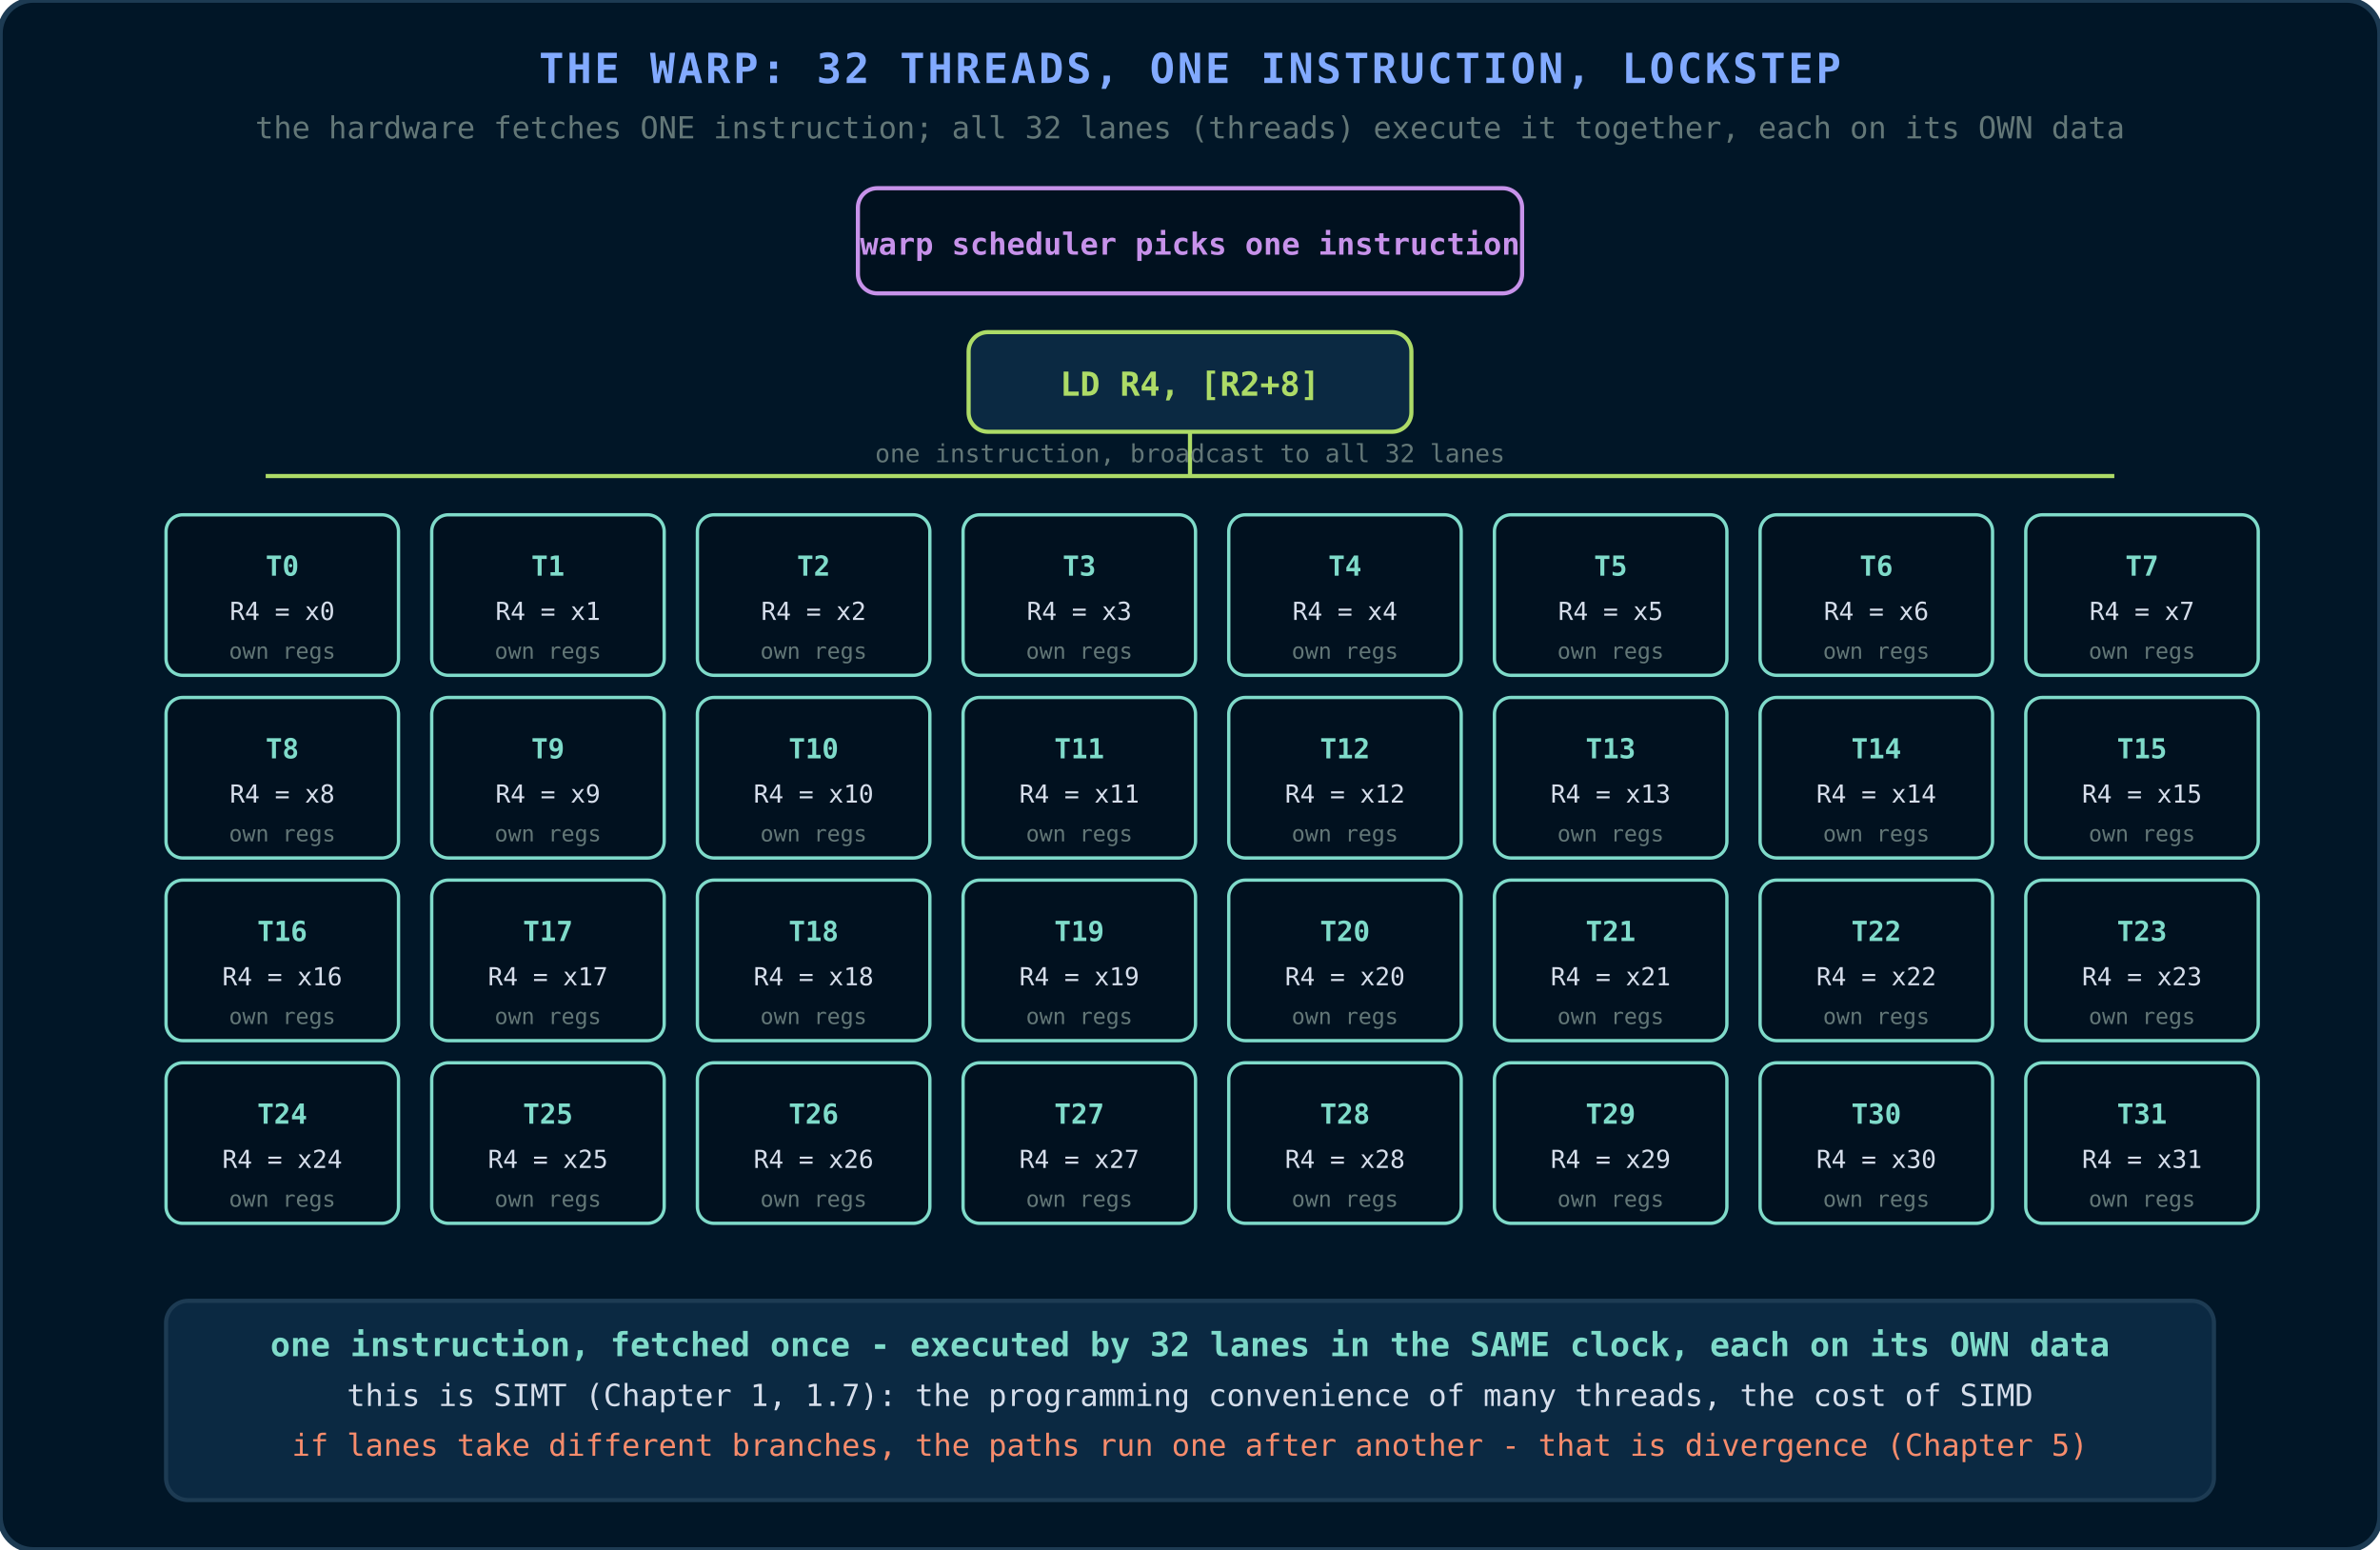
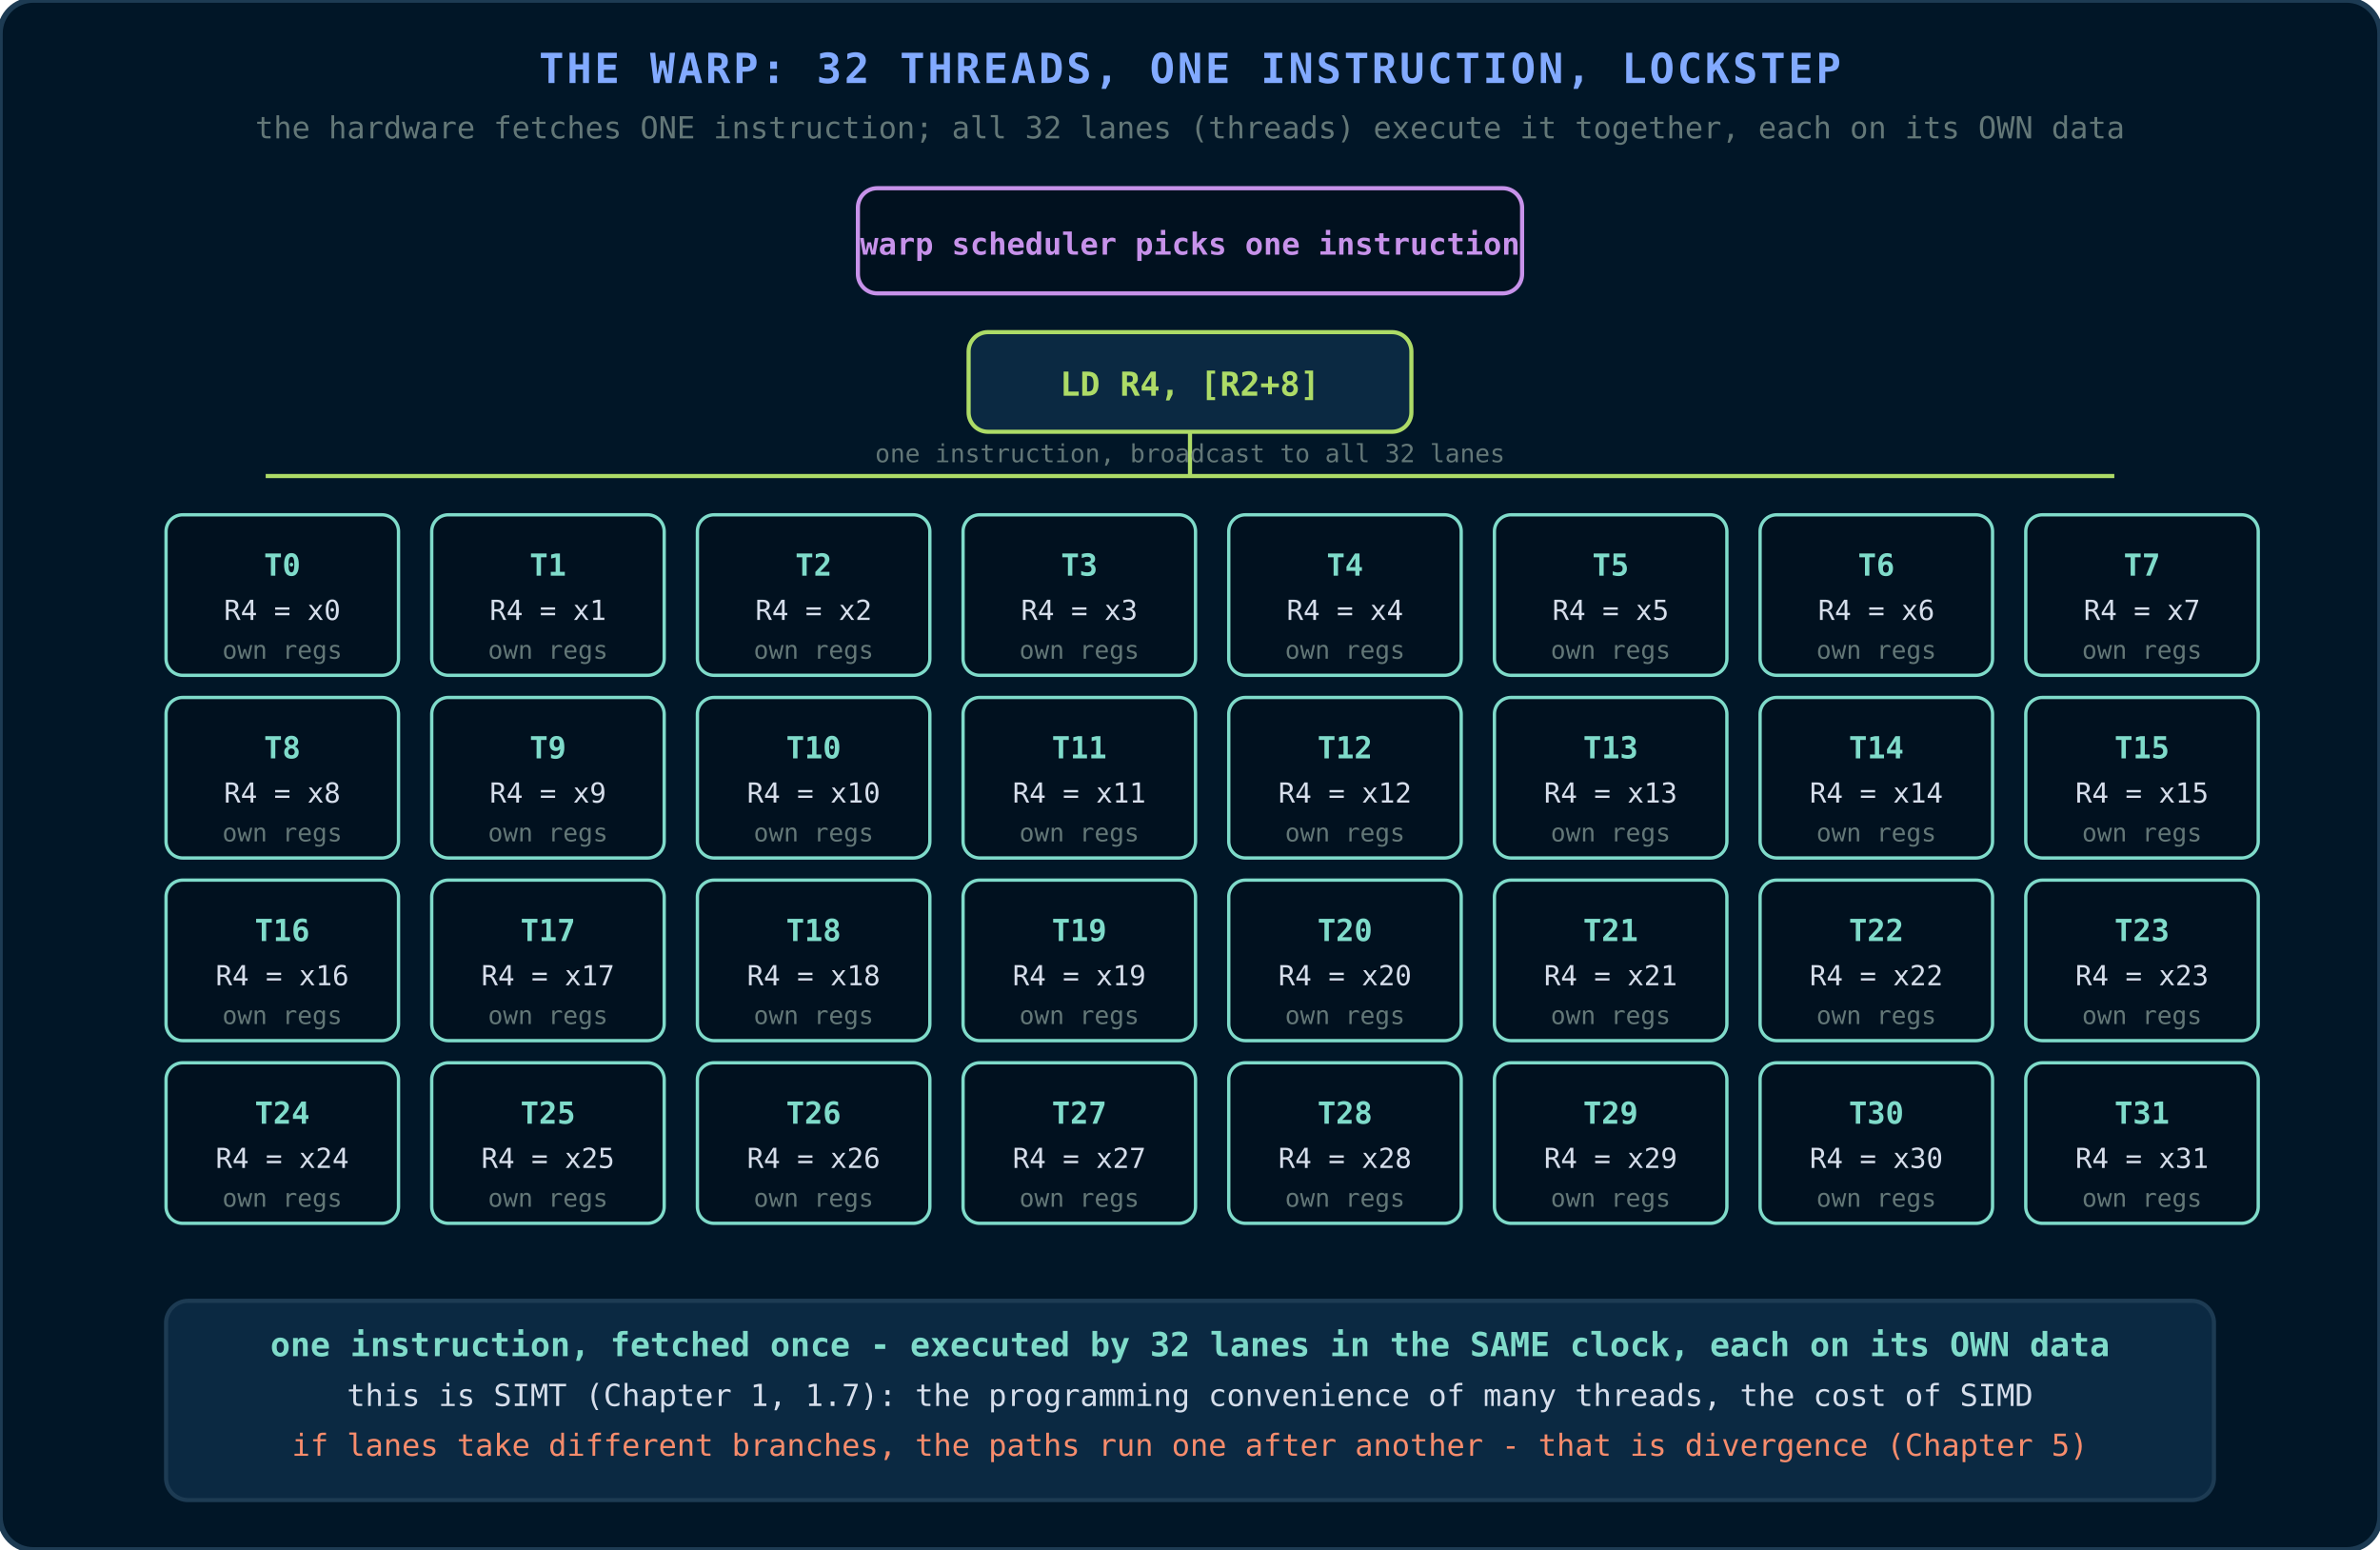
<svg xmlns="http://www.w3.org/2000/svg" viewBox="0 0 860 560" font-family="'JetBrains Mono','Fira Code','SF Mono',Menlo,Consolas,monospace">
  <rect x="0" y="0" width="860" height="560" rx="12" fill="#011627" stroke="#1d3b53" stroke-width="2" />
  <text x="430" y="30" text-anchor="middle" fill="#82aaff" font-size="15" font-weight="bold" letter-spacing="1">THE WARP: 32 THREADS, ONE INSTRUCTION, LOCKSTEP</text>
  <text x="430" y="50" text-anchor="middle" fill="#637777" font-size="11">the hardware fetches ONE instruction; all 32 lanes (threads) execute it together, each on its OWN data</text>
  <rect x="310" y="68" width="240" height="38" rx="7" fill="#01111f" stroke="#c792ea" stroke-width="1.5" />
  <text x="430" y="92" text-anchor="middle" fill="#c792ea" font-size="11" font-weight="bold">warp scheduler picks one instruction</text>
  <rect x="350" y="120" width="160" height="36" rx="7" fill="#0b2942" stroke="#addb67" stroke-width="1.5" />
  <text x="430" y="143" text-anchor="middle" fill="#addb67" font-size="12" font-weight="bold">LD R4, [R2+8]</text>
  <line x1="430" y1="156" x2="430" y2="172" stroke="#addb67" stroke-width="1.5" />
  <line x1="96" y1="172" x2="764" y2="172" stroke="#addb67" stroke-width="1.5" />
  <text x="430" y="167" text-anchor="middle" fill="#637777" font-size="9">one instruction, broadcast to all 32 lanes</text>
  <g>
    <rect x="60" y="186" width="84" height="58" rx="6" fill="#01111f" stroke="#7fdbca" stroke-width="1.2" />
-     <text x="102" y="208" text-anchor="middle" fill="#7fdbca" font-size="10" font-weight="bold">T0</text>
-     <text x="102" y="224" text-anchor="middle" fill="#d6deeb" font-size="9">R4 = x0</text>
-     <text x="102" y="238" text-anchor="middle" fill="#637777" font-size="8">own regs</text>
+     <text x="102" y="208" text-anchor="middle" fill="#7fdbca" font-size="11" font-weight="bold">T0</text>
+     <text x="102" y="224" text-anchor="middle" fill="#d6deeb" font-size="10">R4 = x0</text>
+     <text x="102" y="238" text-anchor="middle" fill="#637777" font-size="9">own regs</text>
    <rect x="156" y="186" width="84" height="58" rx="6" fill="#01111f" stroke="#7fdbca" stroke-width="1.2" />
-     <text x="198" y="208" text-anchor="middle" fill="#7fdbca" font-size="10" font-weight="bold">T1</text>
-     <text x="198" y="224" text-anchor="middle" fill="#d6deeb" font-size="9">R4 = x1</text>
-     <text x="198" y="238" text-anchor="middle" fill="#637777" font-size="8">own regs</text>
+     <text x="198" y="208" text-anchor="middle" fill="#7fdbca" font-size="11" font-weight="bold">T1</text>
+     <text x="198" y="224" text-anchor="middle" fill="#d6deeb" font-size="10">R4 = x1</text>
+     <text x="198" y="238" text-anchor="middle" fill="#637777" font-size="9">own regs</text>
    <rect x="252" y="186" width="84" height="58" rx="6" fill="#01111f" stroke="#7fdbca" stroke-width="1.2" />
-     <text x="294" y="208" text-anchor="middle" fill="#7fdbca" font-size="10" font-weight="bold">T2</text>
-     <text x="294" y="224" text-anchor="middle" fill="#d6deeb" font-size="9">R4 = x2</text>
-     <text x="294" y="238" text-anchor="middle" fill="#637777" font-size="8">own regs</text>
+     <text x="294" y="208" text-anchor="middle" fill="#7fdbca" font-size="11" font-weight="bold">T2</text>
+     <text x="294" y="224" text-anchor="middle" fill="#d6deeb" font-size="10">R4 = x2</text>
+     <text x="294" y="238" text-anchor="middle" fill="#637777" font-size="9">own regs</text>
    <rect x="348" y="186" width="84" height="58" rx="6" fill="#01111f" stroke="#7fdbca" stroke-width="1.2" />
-     <text x="390" y="208" text-anchor="middle" fill="#7fdbca" font-size="10" font-weight="bold">T3</text>
-     <text x="390" y="224" text-anchor="middle" fill="#d6deeb" font-size="9">R4 = x3</text>
-     <text x="390" y="238" text-anchor="middle" fill="#637777" font-size="8">own regs</text>
+     <text x="390" y="208" text-anchor="middle" fill="#7fdbca" font-size="11" font-weight="bold">T3</text>
+     <text x="390" y="224" text-anchor="middle" fill="#d6deeb" font-size="10">R4 = x3</text>
+     <text x="390" y="238" text-anchor="middle" fill="#637777" font-size="9">own regs</text>
    <rect x="444" y="186" width="84" height="58" rx="6" fill="#01111f" stroke="#7fdbca" stroke-width="1.2" />
-     <text x="486" y="208" text-anchor="middle" fill="#7fdbca" font-size="10" font-weight="bold">T4</text>
-     <text x="486" y="224" text-anchor="middle" fill="#d6deeb" font-size="9">R4 = x4</text>
-     <text x="486" y="238" text-anchor="middle" fill="#637777" font-size="8">own regs</text>
+     <text x="486" y="208" text-anchor="middle" fill="#7fdbca" font-size="11" font-weight="bold">T4</text>
+     <text x="486" y="224" text-anchor="middle" fill="#d6deeb" font-size="10">R4 = x4</text>
+     <text x="486" y="238" text-anchor="middle" fill="#637777" font-size="9">own regs</text>
    <rect x="540" y="186" width="84" height="58" rx="6" fill="#01111f" stroke="#7fdbca" stroke-width="1.2" />
-     <text x="582" y="208" text-anchor="middle" fill="#7fdbca" font-size="10" font-weight="bold">T5</text>
-     <text x="582" y="224" text-anchor="middle" fill="#d6deeb" font-size="9">R4 = x5</text>
-     <text x="582" y="238" text-anchor="middle" fill="#637777" font-size="8">own regs</text>
+     <text x="582" y="208" text-anchor="middle" fill="#7fdbca" font-size="11" font-weight="bold">T5</text>
+     <text x="582" y="224" text-anchor="middle" fill="#d6deeb" font-size="10">R4 = x5</text>
+     <text x="582" y="238" text-anchor="middle" fill="#637777" font-size="9">own regs</text>
    <rect x="636" y="186" width="84" height="58" rx="6" fill="#01111f" stroke="#7fdbca" stroke-width="1.2" />
-     <text x="678" y="208" text-anchor="middle" fill="#7fdbca" font-size="10" font-weight="bold">T6</text>
-     <text x="678" y="224" text-anchor="middle" fill="#d6deeb" font-size="9">R4 = x6</text>
-     <text x="678" y="238" text-anchor="middle" fill="#637777" font-size="8">own regs</text>
+     <text x="678" y="208" text-anchor="middle" fill="#7fdbca" font-size="11" font-weight="bold">T6</text>
+     <text x="678" y="224" text-anchor="middle" fill="#d6deeb" font-size="10">R4 = x6</text>
+     <text x="678" y="238" text-anchor="middle" fill="#637777" font-size="9">own regs</text>
    <rect x="732" y="186" width="84" height="58" rx="6" fill="#01111f" stroke="#7fdbca" stroke-width="1.2" />
-     <text x="774" y="208" text-anchor="middle" fill="#7fdbca" font-size="10" font-weight="bold">T7</text>
-     <text x="774" y="224" text-anchor="middle" fill="#d6deeb" font-size="9">R4 = x7</text>
-     <text x="774" y="238" text-anchor="middle" fill="#637777" font-size="8">own regs</text>
+     <text x="774" y="208" text-anchor="middle" fill="#7fdbca" font-size="11" font-weight="bold">T7</text>
+     <text x="774" y="224" text-anchor="middle" fill="#d6deeb" font-size="10">R4 = x7</text>
+     <text x="774" y="238" text-anchor="middle" fill="#637777" font-size="9">own regs</text>
  </g>
  <g>
    <rect x="60" y="252" width="84" height="58" rx="6" fill="#01111f" stroke="#7fdbca" stroke-width="1.2" />
-     <text x="102" y="274" text-anchor="middle" fill="#7fdbca" font-size="10" font-weight="bold">T8</text>
-     <text x="102" y="290" text-anchor="middle" fill="#d6deeb" font-size="9">R4 = x8</text>
-     <text x="102" y="304" text-anchor="middle" fill="#637777" font-size="8">own regs</text>
+     <text x="102" y="274" text-anchor="middle" fill="#7fdbca" font-size="11" font-weight="bold">T8</text>
+     <text x="102" y="290" text-anchor="middle" fill="#d6deeb" font-size="10">R4 = x8</text>
+     <text x="102" y="304" text-anchor="middle" fill="#637777" font-size="9">own regs</text>
    <rect x="156" y="252" width="84" height="58" rx="6" fill="#01111f" stroke="#7fdbca" stroke-width="1.2" />
-     <text x="198" y="274" text-anchor="middle" fill="#7fdbca" font-size="10" font-weight="bold">T9</text>
-     <text x="198" y="290" text-anchor="middle" fill="#d6deeb" font-size="9">R4 = x9</text>
-     <text x="198" y="304" text-anchor="middle" fill="#637777" font-size="8">own regs</text>
+     <text x="198" y="274" text-anchor="middle" fill="#7fdbca" font-size="11" font-weight="bold">T9</text>
+     <text x="198" y="290" text-anchor="middle" fill="#d6deeb" font-size="10">R4 = x9</text>
+     <text x="198" y="304" text-anchor="middle" fill="#637777" font-size="9">own regs</text>
    <rect x="252" y="252" width="84" height="58" rx="6" fill="#01111f" stroke="#7fdbca" stroke-width="1.2" />
-     <text x="294" y="274" text-anchor="middle" fill="#7fdbca" font-size="10" font-weight="bold">T10</text>
-     <text x="294" y="290" text-anchor="middle" fill="#d6deeb" font-size="9">R4 = x10</text>
-     <text x="294" y="304" text-anchor="middle" fill="#637777" font-size="8">own regs</text>
+     <text x="294" y="274" text-anchor="middle" fill="#7fdbca" font-size="11" font-weight="bold">T10</text>
+     <text x="294" y="290" text-anchor="middle" fill="#d6deeb" font-size="10">R4 = x10</text>
+     <text x="294" y="304" text-anchor="middle" fill="#637777" font-size="9">own regs</text>
    <rect x="348" y="252" width="84" height="58" rx="6" fill="#01111f" stroke="#7fdbca" stroke-width="1.2" />
-     <text x="390" y="274" text-anchor="middle" fill="#7fdbca" font-size="10" font-weight="bold">T11</text>
-     <text x="390" y="290" text-anchor="middle" fill="#d6deeb" font-size="9">R4 = x11</text>
-     <text x="390" y="304" text-anchor="middle" fill="#637777" font-size="8">own regs</text>
+     <text x="390" y="274" text-anchor="middle" fill="#7fdbca" font-size="11" font-weight="bold">T11</text>
+     <text x="390" y="290" text-anchor="middle" fill="#d6deeb" font-size="10">R4 = x11</text>
+     <text x="390" y="304" text-anchor="middle" fill="#637777" font-size="9">own regs</text>
    <rect x="444" y="252" width="84" height="58" rx="6" fill="#01111f" stroke="#7fdbca" stroke-width="1.2" />
-     <text x="486" y="274" text-anchor="middle" fill="#7fdbca" font-size="10" font-weight="bold">T12</text>
-     <text x="486" y="290" text-anchor="middle" fill="#d6deeb" font-size="9">R4 = x12</text>
-     <text x="486" y="304" text-anchor="middle" fill="#637777" font-size="8">own regs</text>
+     <text x="486" y="274" text-anchor="middle" fill="#7fdbca" font-size="11" font-weight="bold">T12</text>
+     <text x="486" y="290" text-anchor="middle" fill="#d6deeb" font-size="10">R4 = x12</text>
+     <text x="486" y="304" text-anchor="middle" fill="#637777" font-size="9">own regs</text>
    <rect x="540" y="252" width="84" height="58" rx="6" fill="#01111f" stroke="#7fdbca" stroke-width="1.2" />
-     <text x="582" y="274" text-anchor="middle" fill="#7fdbca" font-size="10" font-weight="bold">T13</text>
-     <text x="582" y="290" text-anchor="middle" fill="#d6deeb" font-size="9">R4 = x13</text>
-     <text x="582" y="304" text-anchor="middle" fill="#637777" font-size="8">own regs</text>
+     <text x="582" y="274" text-anchor="middle" fill="#7fdbca" font-size="11" font-weight="bold">T13</text>
+     <text x="582" y="290" text-anchor="middle" fill="#d6deeb" font-size="10">R4 = x13</text>
+     <text x="582" y="304" text-anchor="middle" fill="#637777" font-size="9">own regs</text>
    <rect x="636" y="252" width="84" height="58" rx="6" fill="#01111f" stroke="#7fdbca" stroke-width="1.2" />
-     <text x="678" y="274" text-anchor="middle" fill="#7fdbca" font-size="10" font-weight="bold">T14</text>
-     <text x="678" y="290" text-anchor="middle" fill="#d6deeb" font-size="9">R4 = x14</text>
-     <text x="678" y="304" text-anchor="middle" fill="#637777" font-size="8">own regs</text>
+     <text x="678" y="274" text-anchor="middle" fill="#7fdbca" font-size="11" font-weight="bold">T14</text>
+     <text x="678" y="290" text-anchor="middle" fill="#d6deeb" font-size="10">R4 = x14</text>
+     <text x="678" y="304" text-anchor="middle" fill="#637777" font-size="9">own regs</text>
    <rect x="732" y="252" width="84" height="58" rx="6" fill="#01111f" stroke="#7fdbca" stroke-width="1.2" />
-     <text x="774" y="274" text-anchor="middle" fill="#7fdbca" font-size="10" font-weight="bold">T15</text>
-     <text x="774" y="290" text-anchor="middle" fill="#d6deeb" font-size="9">R4 = x15</text>
-     <text x="774" y="304" text-anchor="middle" fill="#637777" font-size="8">own regs</text>
+     <text x="774" y="274" text-anchor="middle" fill="#7fdbca" font-size="11" font-weight="bold">T15</text>
+     <text x="774" y="290" text-anchor="middle" fill="#d6deeb" font-size="10">R4 = x15</text>
+     <text x="774" y="304" text-anchor="middle" fill="#637777" font-size="9">own regs</text>
  </g>
  <g>
    <rect x="60" y="318" width="84" height="58" rx="6" fill="#01111f" stroke="#7fdbca" stroke-width="1.2" />
-     <text x="102" y="340" text-anchor="middle" fill="#7fdbca" font-size="10" font-weight="bold">T16</text>
-     <text x="102" y="356" text-anchor="middle" fill="#d6deeb" font-size="9">R4 = x16</text>
-     <text x="102" y="370" text-anchor="middle" fill="#637777" font-size="8">own regs</text>
+     <text x="102" y="340" text-anchor="middle" fill="#7fdbca" font-size="11" font-weight="bold">T16</text>
+     <text x="102" y="356" text-anchor="middle" fill="#d6deeb" font-size="10">R4 = x16</text>
+     <text x="102" y="370" text-anchor="middle" fill="#637777" font-size="9">own regs</text>
    <rect x="156" y="318" width="84" height="58" rx="6" fill="#01111f" stroke="#7fdbca" stroke-width="1.2" />
-     <text x="198" y="340" text-anchor="middle" fill="#7fdbca" font-size="10" font-weight="bold">T17</text>
-     <text x="198" y="356" text-anchor="middle" fill="#d6deeb" font-size="9">R4 = x17</text>
-     <text x="198" y="370" text-anchor="middle" fill="#637777" font-size="8">own regs</text>
+     <text x="198" y="340" text-anchor="middle" fill="#7fdbca" font-size="11" font-weight="bold">T17</text>
+     <text x="198" y="356" text-anchor="middle" fill="#d6deeb" font-size="10">R4 = x17</text>
+     <text x="198" y="370" text-anchor="middle" fill="#637777" font-size="9">own regs</text>
    <rect x="252" y="318" width="84" height="58" rx="6" fill="#01111f" stroke="#7fdbca" stroke-width="1.2" />
-     <text x="294" y="340" text-anchor="middle" fill="#7fdbca" font-size="10" font-weight="bold">T18</text>
-     <text x="294" y="356" text-anchor="middle" fill="#d6deeb" font-size="9">R4 = x18</text>
-     <text x="294" y="370" text-anchor="middle" fill="#637777" font-size="8">own regs</text>
+     <text x="294" y="340" text-anchor="middle" fill="#7fdbca" font-size="11" font-weight="bold">T18</text>
+     <text x="294" y="356" text-anchor="middle" fill="#d6deeb" font-size="10">R4 = x18</text>
+     <text x="294" y="370" text-anchor="middle" fill="#637777" font-size="9">own regs</text>
    <rect x="348" y="318" width="84" height="58" rx="6" fill="#01111f" stroke="#7fdbca" stroke-width="1.2" />
-     <text x="390" y="340" text-anchor="middle" fill="#7fdbca" font-size="10" font-weight="bold">T19</text>
-     <text x="390" y="356" text-anchor="middle" fill="#d6deeb" font-size="9">R4 = x19</text>
-     <text x="390" y="370" text-anchor="middle" fill="#637777" font-size="8">own regs</text>
+     <text x="390" y="340" text-anchor="middle" fill="#7fdbca" font-size="11" font-weight="bold">T19</text>
+     <text x="390" y="356" text-anchor="middle" fill="#d6deeb" font-size="10">R4 = x19</text>
+     <text x="390" y="370" text-anchor="middle" fill="#637777" font-size="9">own regs</text>
    <rect x="444" y="318" width="84" height="58" rx="6" fill="#01111f" stroke="#7fdbca" stroke-width="1.2" />
-     <text x="486" y="340" text-anchor="middle" fill="#7fdbca" font-size="10" font-weight="bold">T20</text>
-     <text x="486" y="356" text-anchor="middle" fill="#d6deeb" font-size="9">R4 = x20</text>
-     <text x="486" y="370" text-anchor="middle" fill="#637777" font-size="8">own regs</text>
+     <text x="486" y="340" text-anchor="middle" fill="#7fdbca" font-size="11" font-weight="bold">T20</text>
+     <text x="486" y="356" text-anchor="middle" fill="#d6deeb" font-size="10">R4 = x20</text>
+     <text x="486" y="370" text-anchor="middle" fill="#637777" font-size="9">own regs</text>
    <rect x="540" y="318" width="84" height="58" rx="6" fill="#01111f" stroke="#7fdbca" stroke-width="1.2" />
-     <text x="582" y="340" text-anchor="middle" fill="#7fdbca" font-size="10" font-weight="bold">T21</text>
-     <text x="582" y="356" text-anchor="middle" fill="#d6deeb" font-size="9">R4 = x21</text>
-     <text x="582" y="370" text-anchor="middle" fill="#637777" font-size="8">own regs</text>
+     <text x="582" y="340" text-anchor="middle" fill="#7fdbca" font-size="11" font-weight="bold">T21</text>
+     <text x="582" y="356" text-anchor="middle" fill="#d6deeb" font-size="10">R4 = x21</text>
+     <text x="582" y="370" text-anchor="middle" fill="#637777" font-size="9">own regs</text>
    <rect x="636" y="318" width="84" height="58" rx="6" fill="#01111f" stroke="#7fdbca" stroke-width="1.2" />
-     <text x="678" y="340" text-anchor="middle" fill="#7fdbca" font-size="10" font-weight="bold">T22</text>
-     <text x="678" y="356" text-anchor="middle" fill="#d6deeb" font-size="9">R4 = x22</text>
-     <text x="678" y="370" text-anchor="middle" fill="#637777" font-size="8">own regs</text>
+     <text x="678" y="340" text-anchor="middle" fill="#7fdbca" font-size="11" font-weight="bold">T22</text>
+     <text x="678" y="356" text-anchor="middle" fill="#d6deeb" font-size="10">R4 = x22</text>
+     <text x="678" y="370" text-anchor="middle" fill="#637777" font-size="9">own regs</text>
    <rect x="732" y="318" width="84" height="58" rx="6" fill="#01111f" stroke="#7fdbca" stroke-width="1.2" />
-     <text x="774" y="340" text-anchor="middle" fill="#7fdbca" font-size="10" font-weight="bold">T23</text>
-     <text x="774" y="356" text-anchor="middle" fill="#d6deeb" font-size="9">R4 = x23</text>
-     <text x="774" y="370" text-anchor="middle" fill="#637777" font-size="8">own regs</text>
+     <text x="774" y="340" text-anchor="middle" fill="#7fdbca" font-size="11" font-weight="bold">T23</text>
+     <text x="774" y="356" text-anchor="middle" fill="#d6deeb" font-size="10">R4 = x23</text>
+     <text x="774" y="370" text-anchor="middle" fill="#637777" font-size="9">own regs</text>
  </g>
  <g>
    <rect x="60" y="384" width="84" height="58" rx="6" fill="#01111f" stroke="#7fdbca" stroke-width="1.2" />
-     <text x="102" y="406" text-anchor="middle" fill="#7fdbca" font-size="10" font-weight="bold">T24</text>
-     <text x="102" y="422" text-anchor="middle" fill="#d6deeb" font-size="9">R4 = x24</text>
-     <text x="102" y="436" text-anchor="middle" fill="#637777" font-size="8">own regs</text>
+     <text x="102" y="406" text-anchor="middle" fill="#7fdbca" font-size="11" font-weight="bold">T24</text>
+     <text x="102" y="422" text-anchor="middle" fill="#d6deeb" font-size="10">R4 = x24</text>
+     <text x="102" y="436" text-anchor="middle" fill="#637777" font-size="9">own regs</text>
    <rect x="156" y="384" width="84" height="58" rx="6" fill="#01111f" stroke="#7fdbca" stroke-width="1.2" />
-     <text x="198" y="406" text-anchor="middle" fill="#7fdbca" font-size="10" font-weight="bold">T25</text>
-     <text x="198" y="422" text-anchor="middle" fill="#d6deeb" font-size="9">R4 = x25</text>
-     <text x="198" y="436" text-anchor="middle" fill="#637777" font-size="8">own regs</text>
+     <text x="198" y="406" text-anchor="middle" fill="#7fdbca" font-size="11" font-weight="bold">T25</text>
+     <text x="198" y="422" text-anchor="middle" fill="#d6deeb" font-size="10">R4 = x25</text>
+     <text x="198" y="436" text-anchor="middle" fill="#637777" font-size="9">own regs</text>
    <rect x="252" y="384" width="84" height="58" rx="6" fill="#01111f" stroke="#7fdbca" stroke-width="1.2" />
-     <text x="294" y="406" text-anchor="middle" fill="#7fdbca" font-size="10" font-weight="bold">T26</text>
-     <text x="294" y="422" text-anchor="middle" fill="#d6deeb" font-size="9">R4 = x26</text>
-     <text x="294" y="436" text-anchor="middle" fill="#637777" font-size="8">own regs</text>
+     <text x="294" y="406" text-anchor="middle" fill="#7fdbca" font-size="11" font-weight="bold">T26</text>
+     <text x="294" y="422" text-anchor="middle" fill="#d6deeb" font-size="10">R4 = x26</text>
+     <text x="294" y="436" text-anchor="middle" fill="#637777" font-size="9">own regs</text>
    <rect x="348" y="384" width="84" height="58" rx="6" fill="#01111f" stroke="#7fdbca" stroke-width="1.2" />
-     <text x="390" y="406" text-anchor="middle" fill="#7fdbca" font-size="10" font-weight="bold">T27</text>
-     <text x="390" y="422" text-anchor="middle" fill="#d6deeb" font-size="9">R4 = x27</text>
-     <text x="390" y="436" text-anchor="middle" fill="#637777" font-size="8">own regs</text>
+     <text x="390" y="406" text-anchor="middle" fill="#7fdbca" font-size="11" font-weight="bold">T27</text>
+     <text x="390" y="422" text-anchor="middle" fill="#d6deeb" font-size="10">R4 = x27</text>
+     <text x="390" y="436" text-anchor="middle" fill="#637777" font-size="9">own regs</text>
    <rect x="444" y="384" width="84" height="58" rx="6" fill="#01111f" stroke="#7fdbca" stroke-width="1.2" />
-     <text x="486" y="406" text-anchor="middle" fill="#7fdbca" font-size="10" font-weight="bold">T28</text>
-     <text x="486" y="422" text-anchor="middle" fill="#d6deeb" font-size="9">R4 = x28</text>
-     <text x="486" y="436" text-anchor="middle" fill="#637777" font-size="8">own regs</text>
+     <text x="486" y="406" text-anchor="middle" fill="#7fdbca" font-size="11" font-weight="bold">T28</text>
+     <text x="486" y="422" text-anchor="middle" fill="#d6deeb" font-size="10">R4 = x28</text>
+     <text x="486" y="436" text-anchor="middle" fill="#637777" font-size="9">own regs</text>
    <rect x="540" y="384" width="84" height="58" rx="6" fill="#01111f" stroke="#7fdbca" stroke-width="1.2" />
-     <text x="582" y="406" text-anchor="middle" fill="#7fdbca" font-size="10" font-weight="bold">T29</text>
-     <text x="582" y="422" text-anchor="middle" fill="#d6deeb" font-size="9">R4 = x29</text>
-     <text x="582" y="436" text-anchor="middle" fill="#637777" font-size="8">own regs</text>
+     <text x="582" y="406" text-anchor="middle" fill="#7fdbca" font-size="11" font-weight="bold">T29</text>
+     <text x="582" y="422" text-anchor="middle" fill="#d6deeb" font-size="10">R4 = x29</text>
+     <text x="582" y="436" text-anchor="middle" fill="#637777" font-size="9">own regs</text>
    <rect x="636" y="384" width="84" height="58" rx="6" fill="#01111f" stroke="#7fdbca" stroke-width="1.2" />
-     <text x="678" y="406" text-anchor="middle" fill="#7fdbca" font-size="10" font-weight="bold">T30</text>
-     <text x="678" y="422" text-anchor="middle" fill="#d6deeb" font-size="9">R4 = x30</text>
-     <text x="678" y="436" text-anchor="middle" fill="#637777" font-size="8">own regs</text>
+     <text x="678" y="406" text-anchor="middle" fill="#7fdbca" font-size="11" font-weight="bold">T30</text>
+     <text x="678" y="422" text-anchor="middle" fill="#d6deeb" font-size="10">R4 = x30</text>
+     <text x="678" y="436" text-anchor="middle" fill="#637777" font-size="9">own regs</text>
    <rect x="732" y="384" width="84" height="58" rx="6" fill="#01111f" stroke="#7fdbca" stroke-width="1.2" />
-     <text x="774" y="406" text-anchor="middle" fill="#7fdbca" font-size="10" font-weight="bold">T31</text>
-     <text x="774" y="422" text-anchor="middle" fill="#d6deeb" font-size="9">R4 = x31</text>
-     <text x="774" y="436" text-anchor="middle" fill="#637777" font-size="8">own regs</text>
+     <text x="774" y="406" text-anchor="middle" fill="#7fdbca" font-size="11" font-weight="bold">T31</text>
+     <text x="774" y="422" text-anchor="middle" fill="#d6deeb" font-size="10">R4 = x31</text>
+     <text x="774" y="436" text-anchor="middle" fill="#637777" font-size="9">own regs</text>
  </g>
  <rect x="60" y="470" width="740" height="72" rx="8" fill="#0b2942" stroke="#1d3b53" stroke-width="1.5" />
  <text x="430" y="490" text-anchor="middle" fill="#7fdbca" font-size="12" font-weight="bold">one instruction, fetched once - executed by 32 lanes in the SAME clock, each on its OWN data</text>
  <text x="430" y="508" text-anchor="middle" fill="#d6deeb" font-size="11">this is SIMT (Chapter 1, 1.7): the programming convenience of many threads, the cost of SIMD</text>
  <text x="430" y="526" text-anchor="middle" fill="#f78c6c" font-size="11">if lanes take different branches, the paths run one after another - that is divergence (Chapter 5)</text>
</svg>
